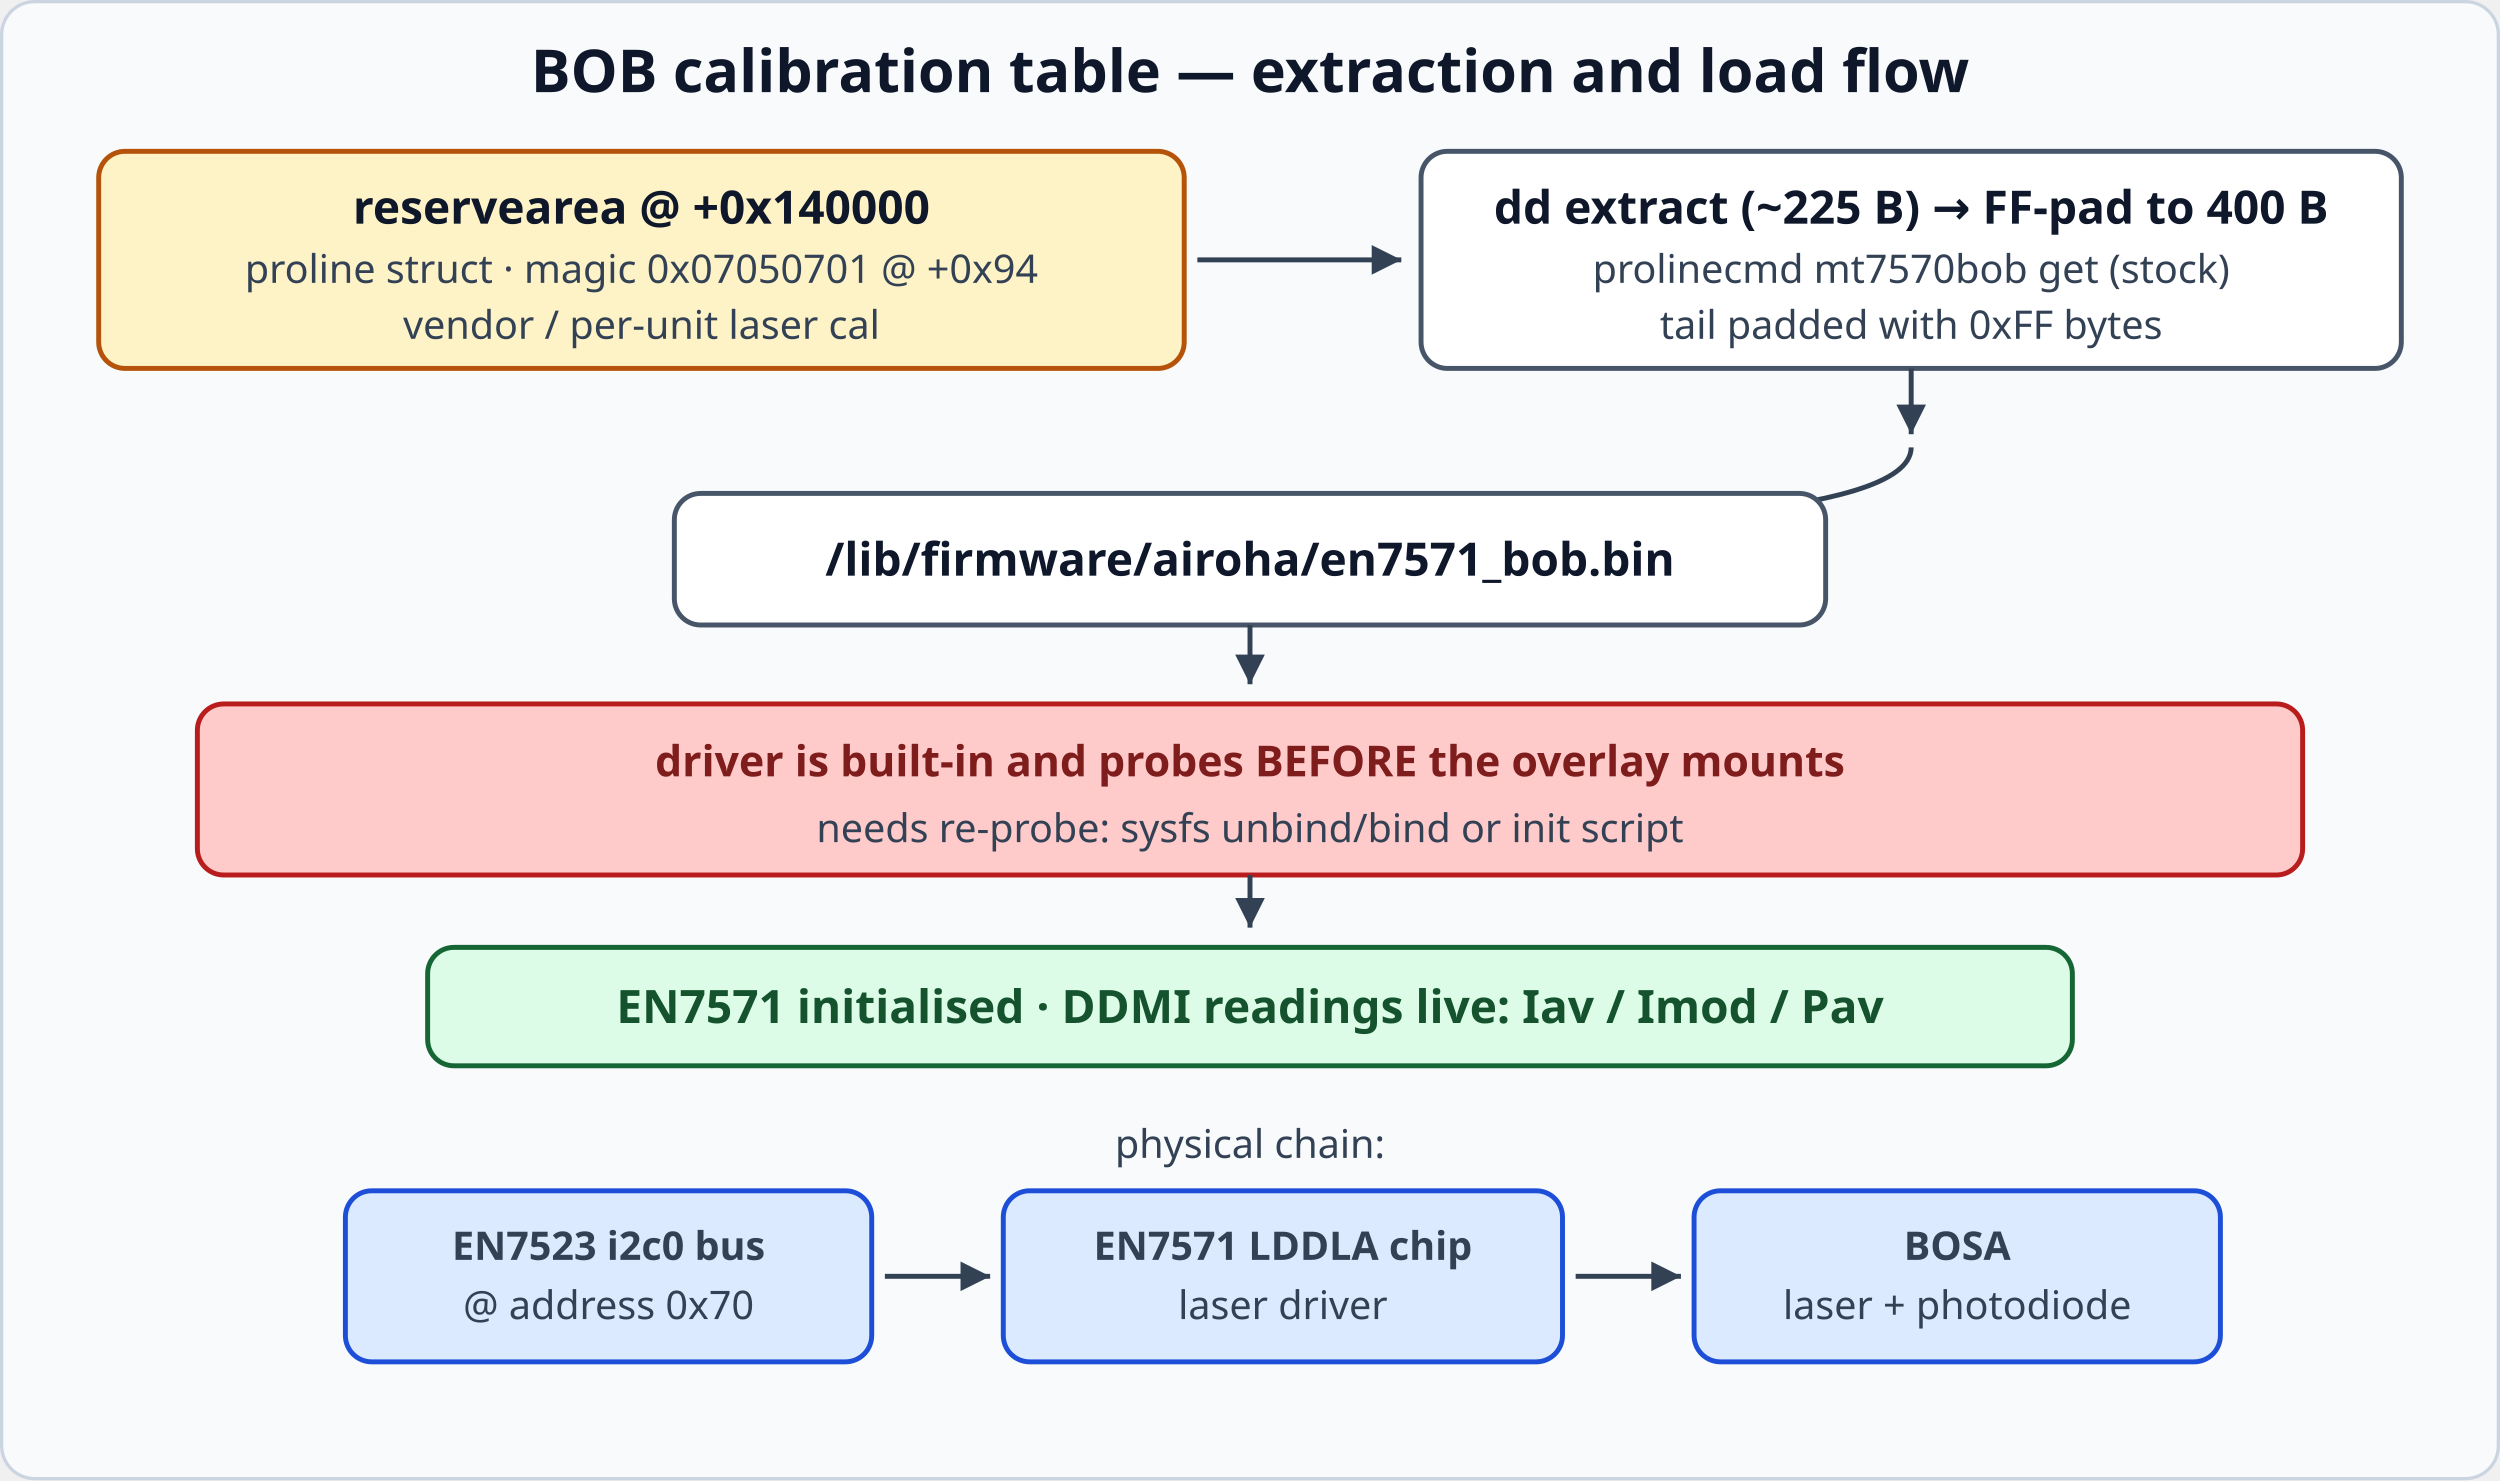
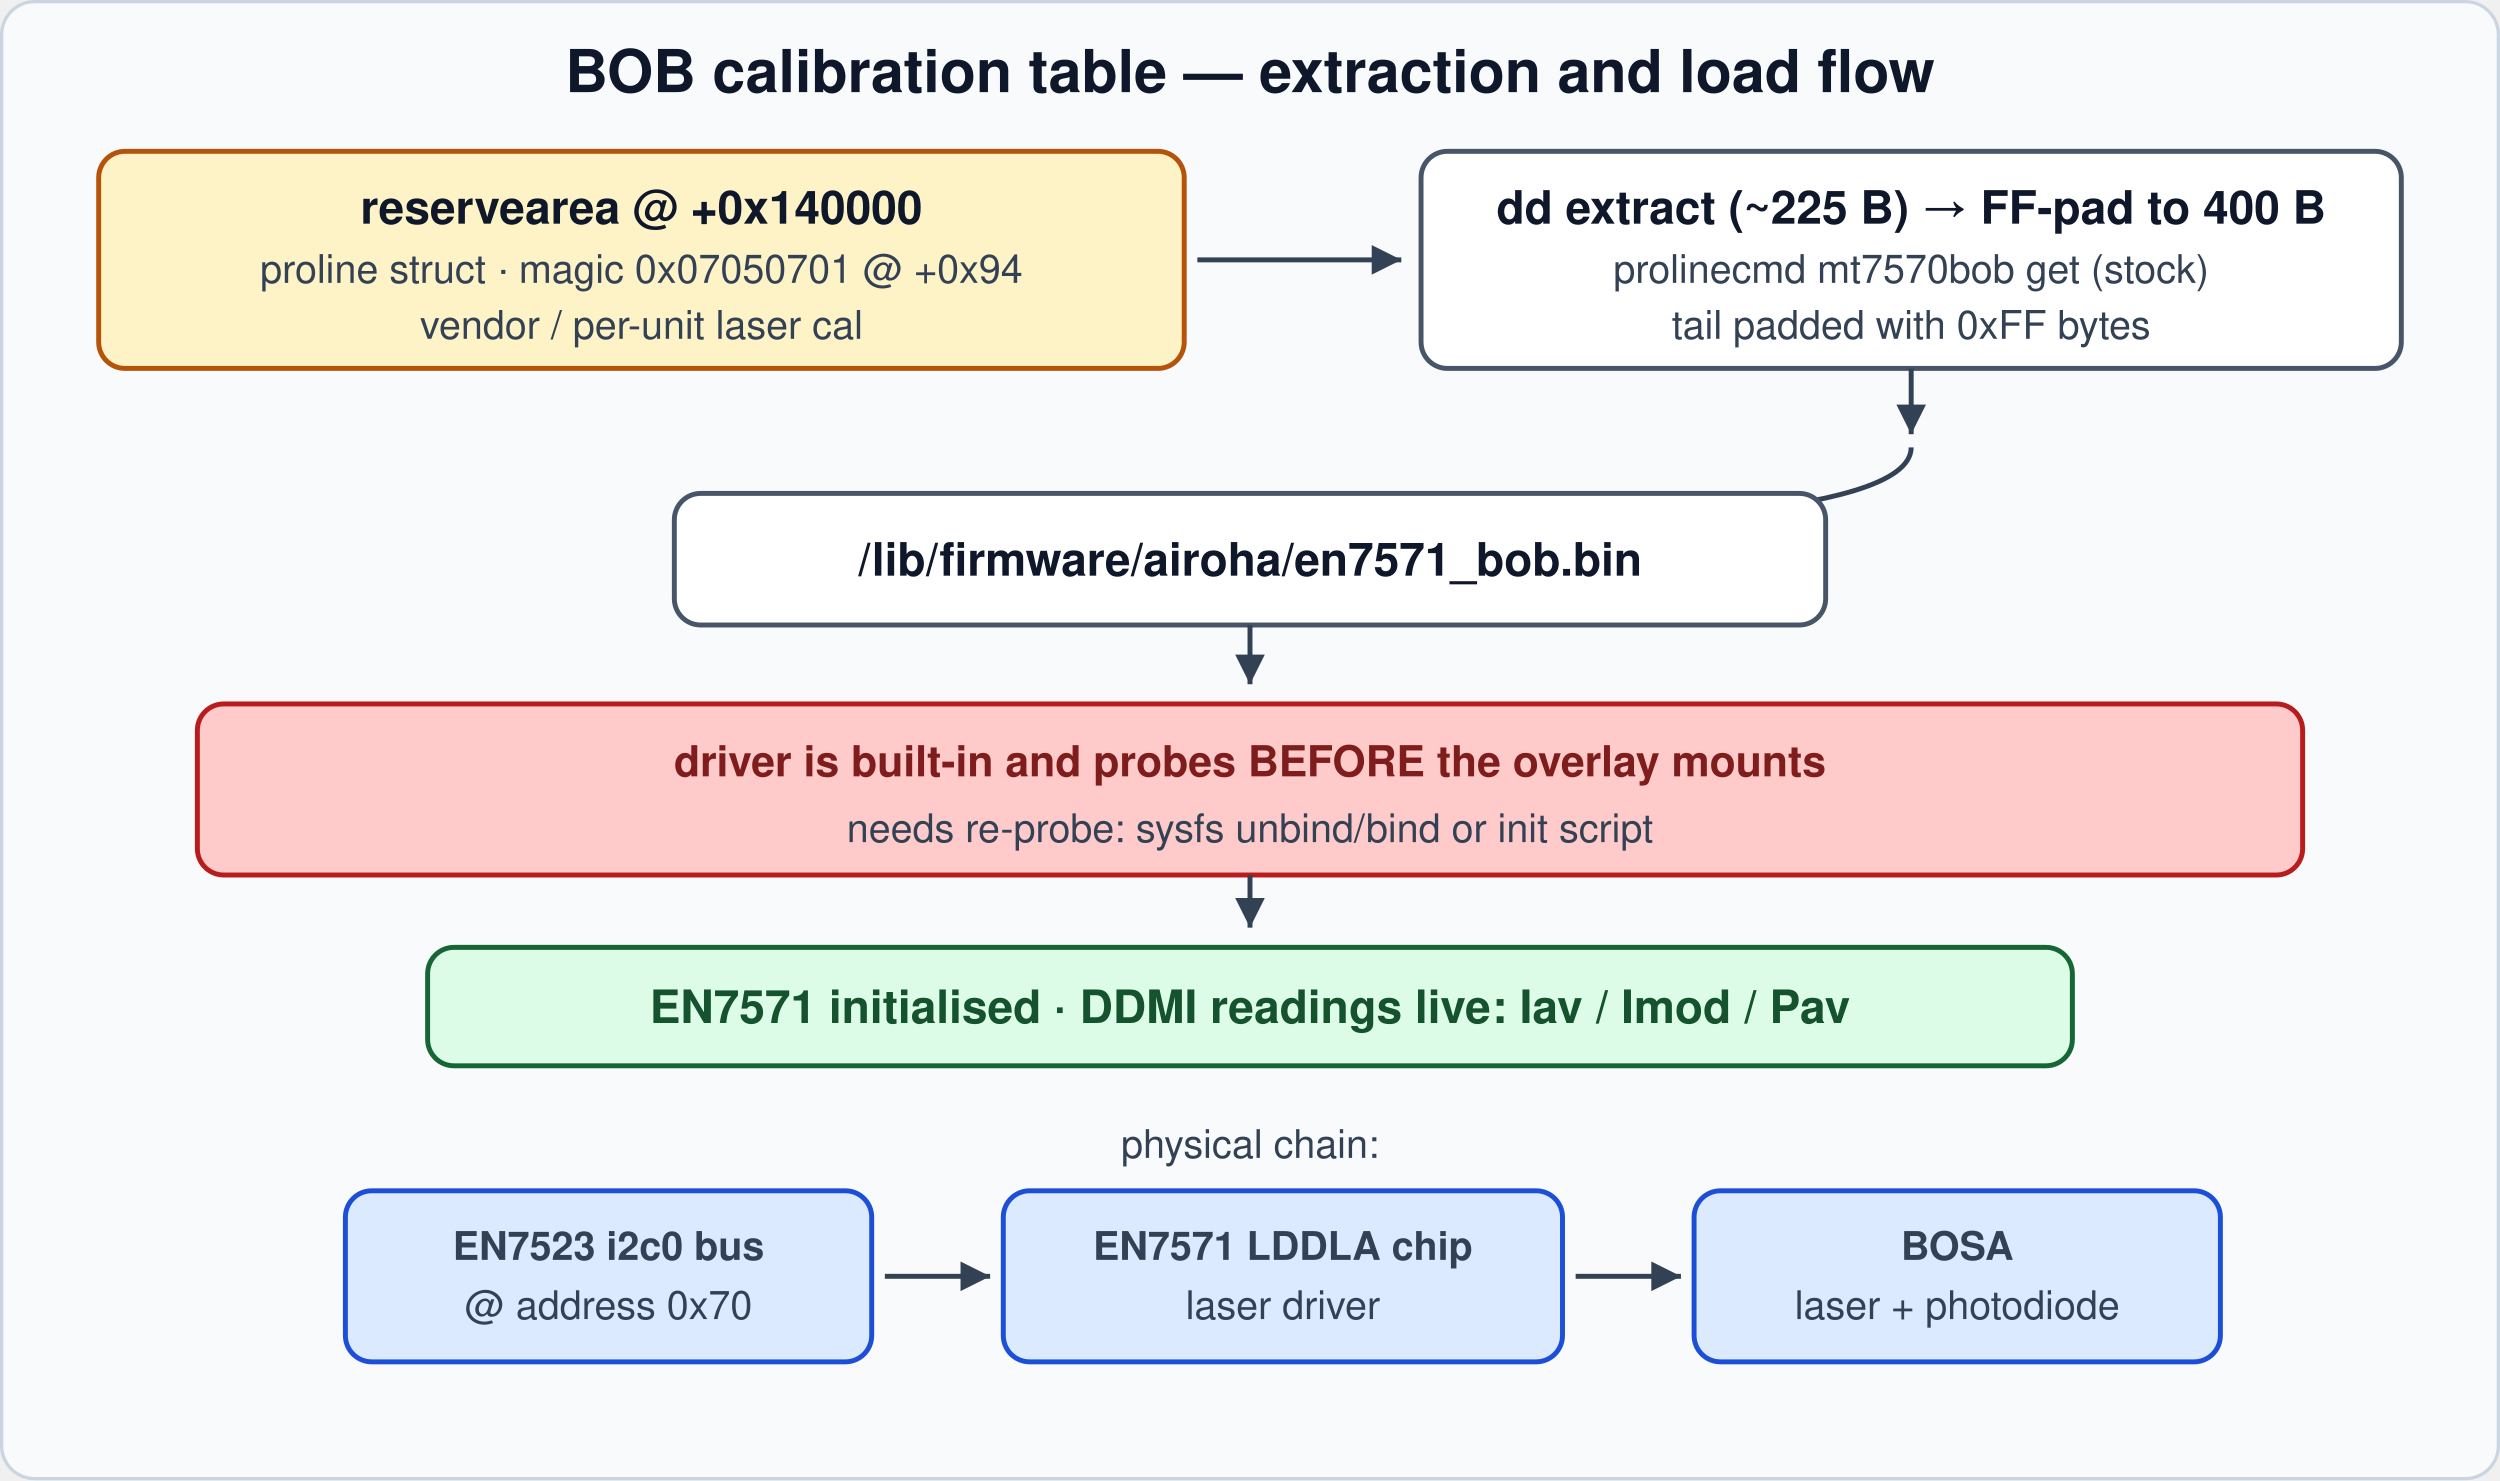
- <svg xmlns="http://www.w3.org/2000/svg" viewBox="0 0 760 450" font-family="ui-sans-serif,system-ui,sans-serif">
+ <svg xmlns="http://www.w3.org/2000/svg" viewBox="0 0 760 450" font-family="Helvetica, Arial, sans-serif">
  <rect x="0.5" y="0.5" width="759" height="449" rx="10" fill="#f8fafc" stroke="#cbd5e1" />
  <defs>
    <marker id="a" markerWidth="8" markerHeight="8" refX="6" refY="3" orient="auto">
      <path d="M0,0 L6,3 L0,6 z" fill="#334155" />
    </marker>
  </defs>
  <style>
    .title{font-size:18px;font-weight:bold;fill:#0f172a;text-anchor:middle}
    .lbl{font-size:14px;fill:#0f172a;text-anchor:middle;font-weight:bold}
    .sub{font-size:12px;fill:#334155;text-anchor:middle}
    .warn{font-size:13px;fill:#7f1d1d;text-anchor:middle;font-weight:bold}
    .ok{font-size:14px;fill:#14532d;text-anchor:middle;font-weight:bold}
    .arr{stroke:#334155;stroke-width:1.5;fill:none;marker-end:url(#a)}
  </style>
  <text class="title" x="380" y="28">BOB calibration table — extraction and load flow</text>
  <rect x="30" y="46" width="330" height="66" rx="8" fill="#fef3c7" stroke="#b45309" stroke-width="1.5" />
  <text class="lbl" x="195" y="68">reservearea @ +0x140000</text>
  <text class="sub" x="195" y="86">proline struct · magic 0x07050701 @ +0x94</text>
  <text class="sub" x="195" y="103">vendor / per-unit laser cal</text>
  <line class="arr" x1="364" y1="79" x2="426" y2="79" />
  <rect x="432" y="46" width="298" height="66" rx="8" fill="#ffffff" stroke="#475569" stroke-width="1.5" />
  <text class="lbl" x="581" y="68">dd extract (~225 B) → FF-pad to 400 B</text>
  <text class="sub" x="581" y="86">prolinecmd mt7570bob get (stock)</text>
  <text class="sub" x="581" y="103">tail padded with 0xFF bytes</text>
  <line class="arr" x1="581" y1="112" x2="581" y2="132" />
  <path class="arr" d="M 581 136 C 581 158, 480 160, 400 162" />
  <rect x="205" y="150" width="350" height="40" rx="8" fill="#ffffff" stroke="#475569" stroke-width="1.5" />
  <text class="lbl" x="380" y="175">/lib/firmware/airoha/en7571_bob.bin</text>
  <line class="arr" x1="380" y1="190" x2="380" y2="208" />
  <rect x="60" y="214" width="640" height="52" rx="8" fill="#fecaca" stroke="#b91c1c" stroke-width="1.5" />
  <text class="warn" x="380" y="236">driver is built-in and probes BEFORE the overlay mounts</text>
  <text class="sub" x="380" y="256" fill="#7f1d1d">needs re-probe: sysfs unbind/bind or init script</text>
  <line class="arr" x1="380" y1="266" x2="380" y2="282" />
  <rect x="130" y="288" width="500" height="36" rx="8" fill="#dcfce7" stroke="#166534" stroke-width="1.5" />
  <text class="ok" x="380" y="311">EN7571 initialised · DDMI readings live: Iav / Imod / Pav</text>
  <text class="sub" x="380" y="352">physical chain:</text>
  <rect x="105" y="362" width="160" height="52" rx="8" fill="#dbeafe" stroke="#1d4ed8" stroke-width="1.5" />
  <text class="sub" x="185" y="383" font-weight="bold">EN7523 i2c0 bus</text>
  <text class="sub" x="185" y="401">@ address 0x70</text>
  <line class="arr" x1="269" y1="388" x2="301" y2="388" />
  <rect x="305" y="362" width="170" height="52" rx="8" fill="#dbeafe" stroke="#1d4ed8" stroke-width="1.5" />
  <text class="sub" x="390" y="383" font-weight="bold">EN7571 LDDLA chip</text>
  <text class="sub" x="390" y="401">laser driver</text>
  <line class="arr" x1="479" y1="388" x2="511" y2="388" />
  <rect x="515" y="362" width="160" height="52" rx="8" fill="#dbeafe" stroke="#1d4ed8" stroke-width="1.5" />
  <text class="sub" x="595" y="383" font-weight="bold">BOSA</text>
  <text class="sub" x="595" y="401">laser + photodiode</text>
</svg>
